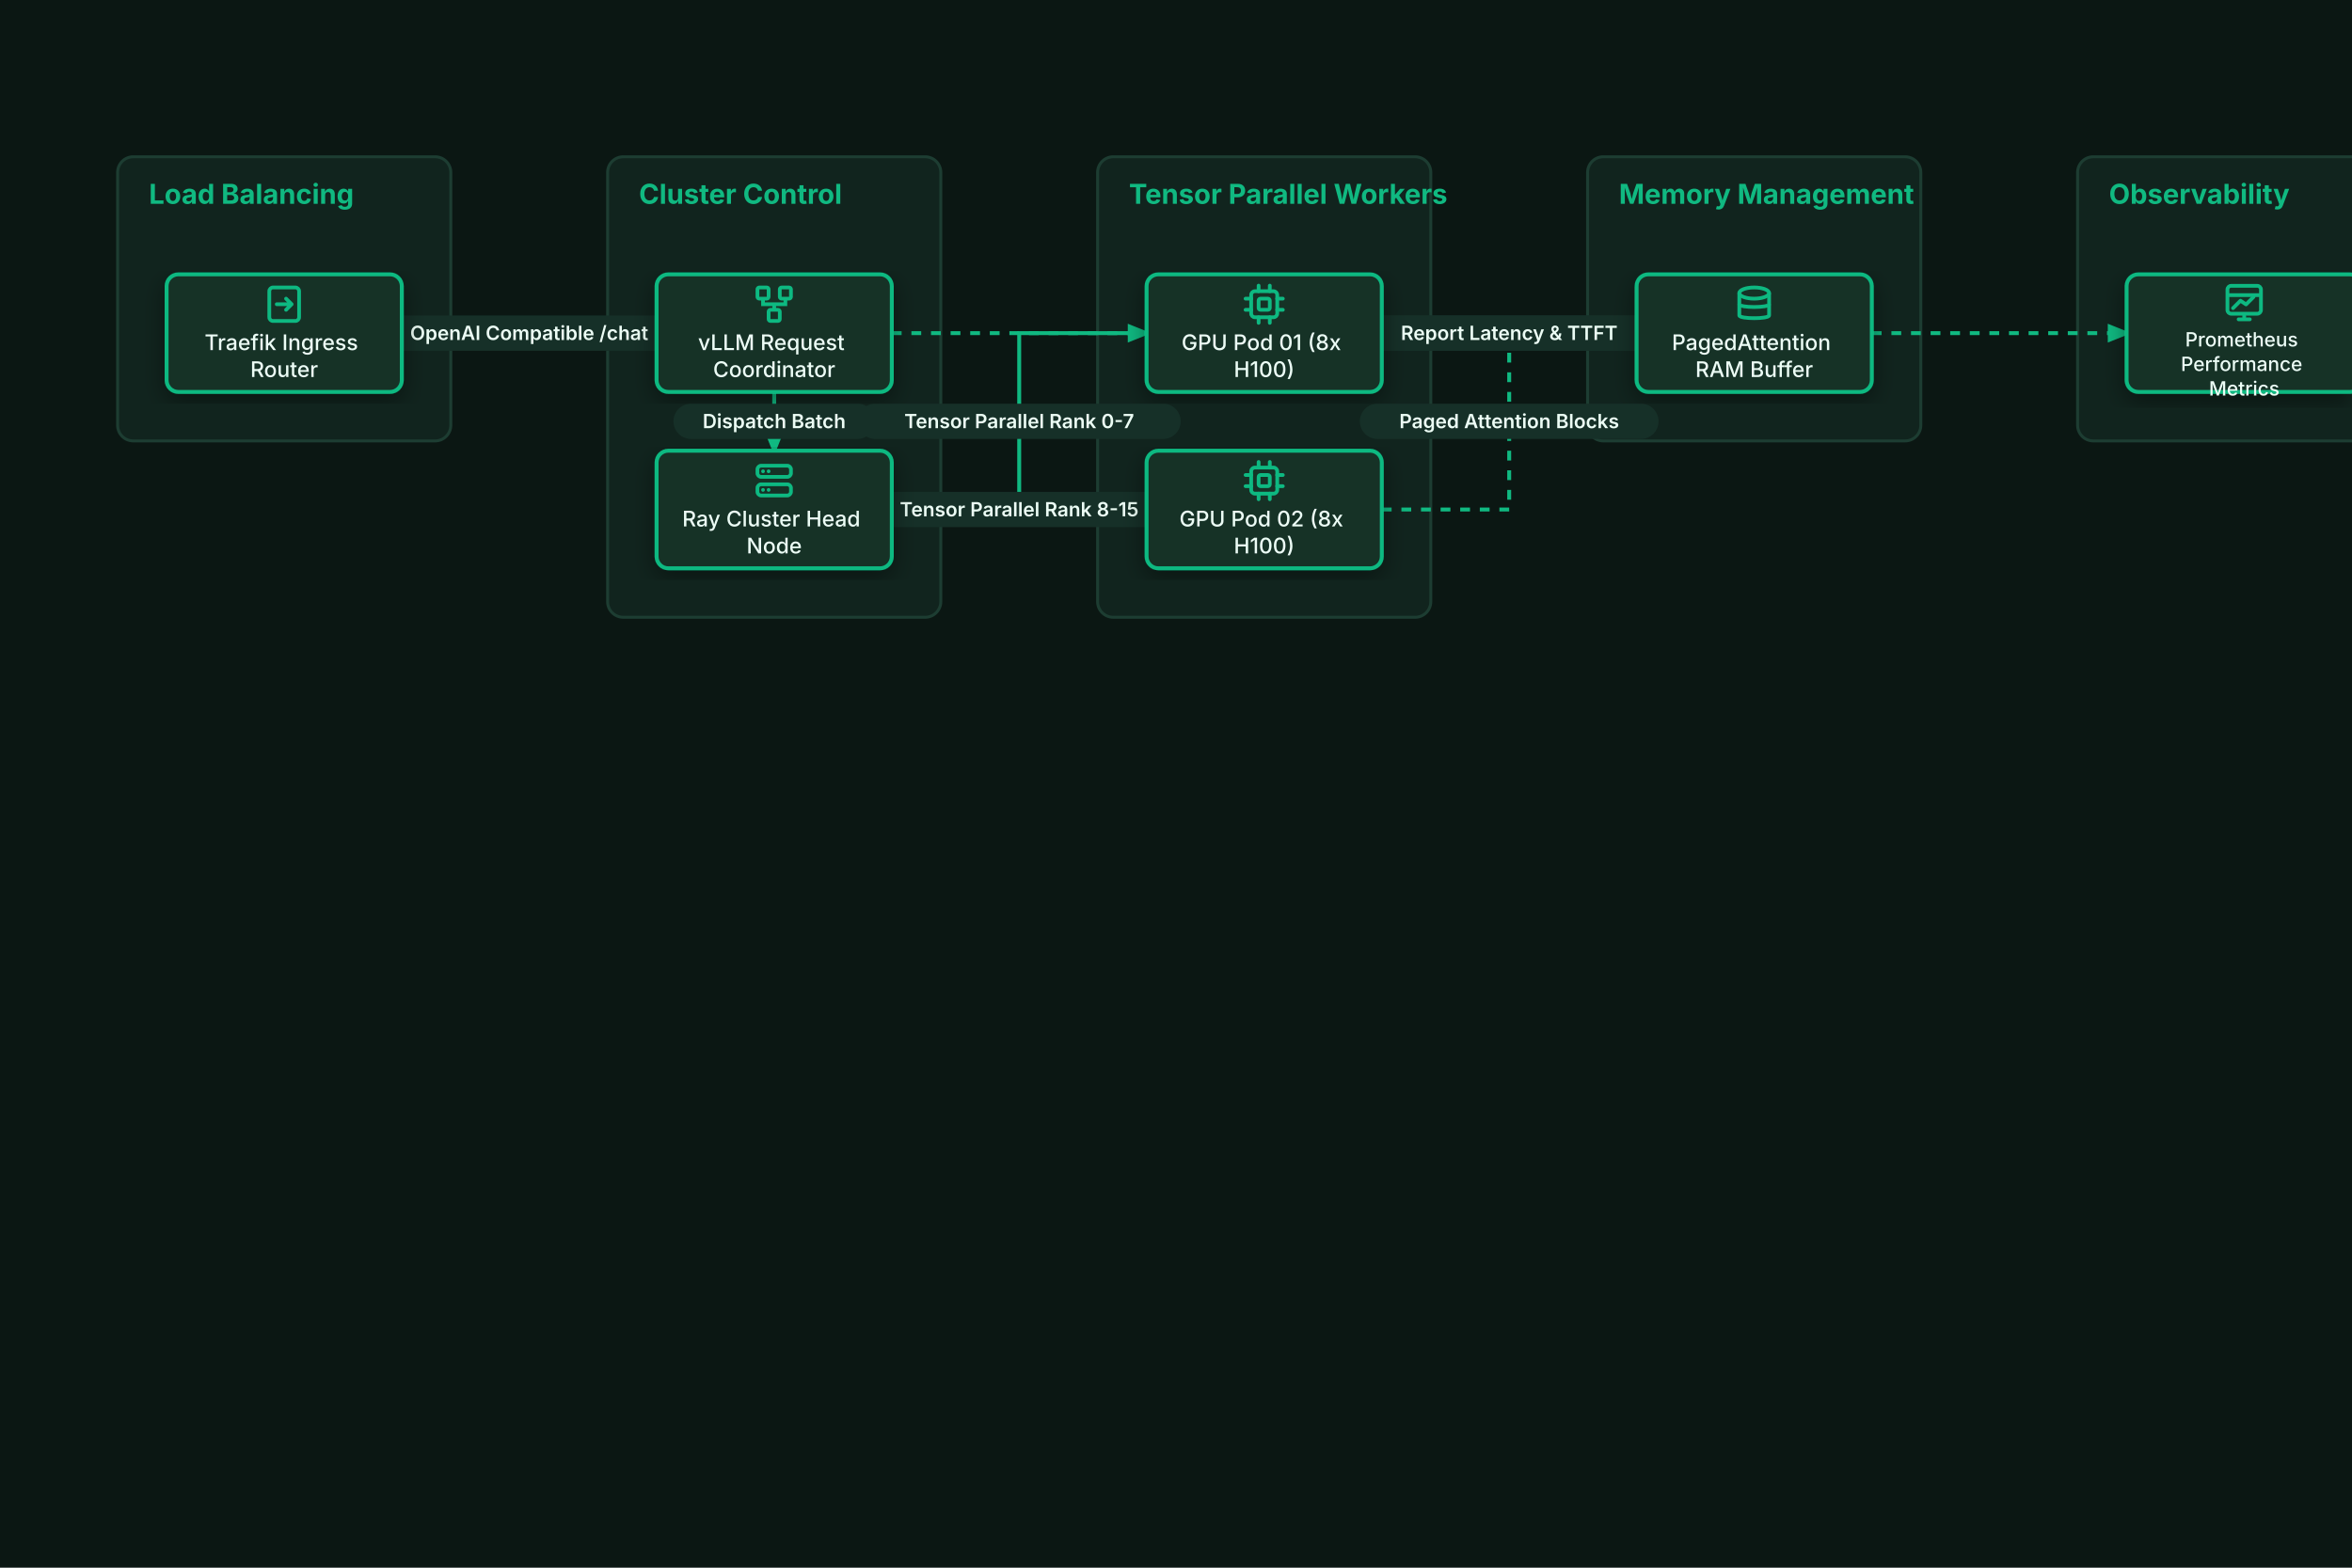
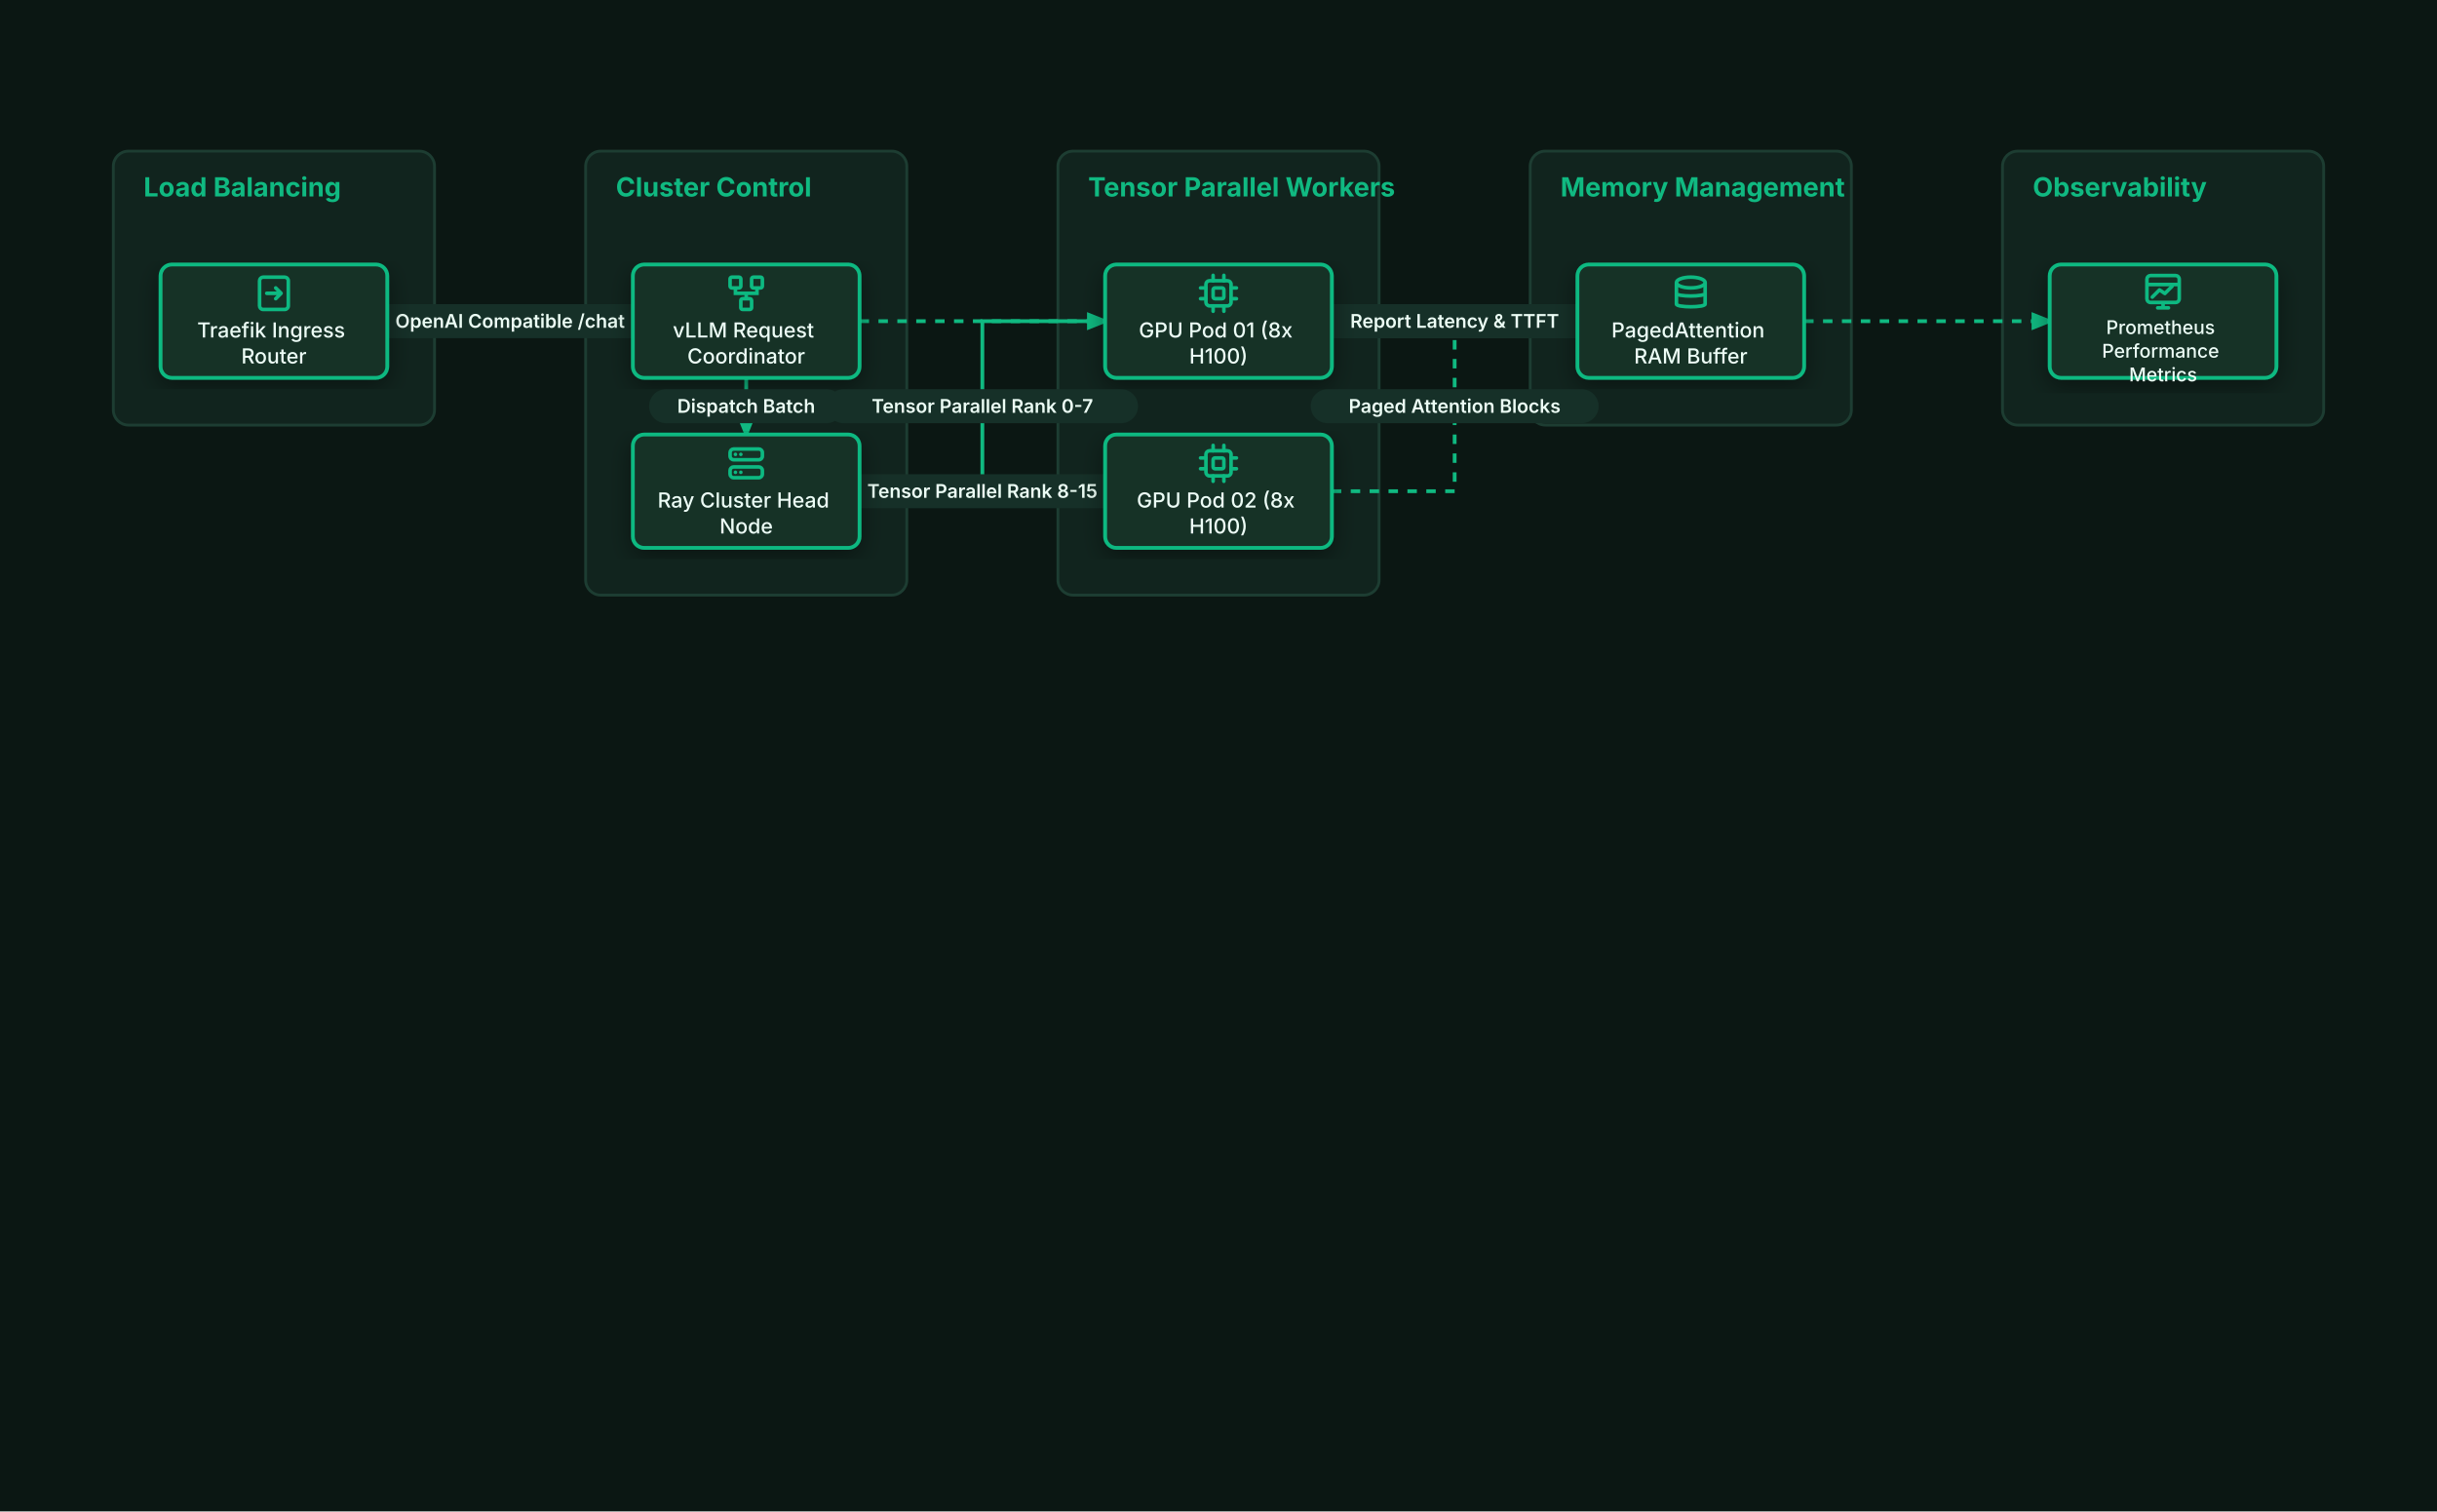
- <svg xmlns="http://www.w3.org/2000/svg" viewBox="0 0 1200 800" width="1200" height="800">
+ <svg xmlns="http://www.w3.org/2000/svg" viewBox="0 0 1290 800" width="1290" height="800">
  <defs>
    <marker id="arrow" viewBox="0 0 10 10" refX="8" refY="5" markerWidth="6" markerHeight="6" orient="auto-start-reverse">
      <path d="M 0 1 L 10 5 L 0 9 z" fill="#10B981" />
    </marker>
    <marker id="arrow-tail" viewBox="0 0 10 10" refX="2" refY="5" markerWidth="6" markerHeight="6" orient="auto">
      <path d="M 10 1 L 0 5 L 10 9 z" fill="#10B981" />
    </marker>
    <filter id="shadow" x="-10%" y="-10%" width="120%" height="120%">
      <feDropShadow dx="0" dy="4" stdDeviation="6" flood-color="#000000" flood-opacity="0.4" />
    </filter>
  </defs>
  <rect width="100%" height="100%" fill="#0B1713" />
  <g id="group_1">
    <rect x="60.0" y="80.0" width="170.0" height="145.0" rx="8" fill="#11241E" stroke="#1D3D32" stroke-width="1.5" />
    <text x="76.0" y="104.0" fill="#10B981" font-family="Inter, -apple-system, BlinkMacSystemFont, 'Segoe UI', Roboto, sans-serif" font-size="14" font-weight="bold">Load Balancing</text>
  </g>
  <g id="group_2">
    <rect x="310.0" y="80.0" width="170.0" height="235.0" rx="8" fill="#11241E" stroke="#1D3D32" stroke-width="1.5" />
    <text x="326.0" y="104.0" fill="#10B981" font-family="Inter, -apple-system, BlinkMacSystemFont, 'Segoe UI', Roboto, sans-serif" font-size="14" font-weight="bold">Cluster Control</text>
  </g>
  <g id="group_3">
    <rect x="560.0" y="80.0" width="170.0" height="235.0" rx="8" fill="#11241E" stroke="#1D3D32" stroke-width="1.5" />
    <text x="576.0" y="104.0" fill="#10B981" font-family="Inter, -apple-system, BlinkMacSystemFont, 'Segoe UI', Roboto, sans-serif" font-size="14" font-weight="bold">Tensor Parallel Workers</text>
  </g>
  <g id="group_4">
    <rect x="810.0" y="80.0" width="170.0" height="145.0" rx="8" fill="#11241E" stroke="#1D3D32" stroke-width="1.5" />
    <text x="826.0" y="104.0" fill="#10B981" font-family="Inter, -apple-system, BlinkMacSystemFont, 'Segoe UI', Roboto, sans-serif" font-size="14" font-weight="bold">Memory Management</text>
  </g>
  <g id="group_5">
    <rect x="1060.0" y="80.0" width="170.0" height="145.0" rx="8" fill="#11241E" stroke="#1D3D32" stroke-width="1.5" />
    <text x="1076.0" y="104.0" fill="#10B981" font-family="Inter, -apple-system, BlinkMacSystemFont, 'Segoe UI', Roboto, sans-serif" font-size="14" font-weight="bold">Observability</text>
  </g>
  <path d="M 205.0 170.0 L 335.0 170.0" fill="none" stroke="#10B981" stroke-width="2" marker-end="url(#arrow)" />
  <g class="badge">
    <rect x="190.7" y="161.0" width="158.6" height="18.0" rx="9.0" fill="#163028" />
    <text x="270.0" y="173.5" fill="#ECFDF5" font-size="10.0" font-family="Inter, -apple-system, BlinkMacSystemFont, 'Segoe UI', Roboto, sans-serif" font-weight="600" text-anchor="middle">OpenAI Compatible /chat</text>
  </g>
  <path d="M 395.0 200.0 L 395.0 230.0" fill="none" stroke="#10B981" stroke-width="2" marker-end="url(#arrow)" />
  <g class="badge">
    <rect x="343.6" y="206.0" width="102.8" height="18.0" rx="9.0" fill="#163028" />
    <text x="395.0" y="218.5" fill="#ECFDF5" font-size="10.0" font-family="Inter, -apple-system, BlinkMacSystemFont, 'Segoe UI', Roboto, sans-serif" font-weight="600" text-anchor="middle">Dispatch Batch</text>
  </g>
  <path d="M 455.0 260.0 L 520.0 260.0 L 520.0 170.0 L 585.0 170.0" fill="none" stroke="#10B981" stroke-width="2" marker-end="url(#arrow)" />
  <g class="badge">
    <rect x="437.6" y="206.0" width="164.8" height="18.0" rx="9.0" fill="#163028" />
    <text x="520.0" y="218.5" fill="#ECFDF5" font-size="10.0" font-family="Inter, -apple-system, BlinkMacSystemFont, 'Segoe UI', Roboto, sans-serif" font-weight="600" text-anchor="middle">Tensor Parallel Rank 0-7</text>
  </g>
  <path d="M 455.0 260.0 L 585.0 260.0" fill="none" stroke="#10B981" stroke-width="2" marker-end="url(#arrow)" />
  <g class="badge">
    <rect x="434.5" y="251.0" width="171.0" height="18.0" rx="9.0" fill="#163028" />
    <text x="520.0" y="263.5" fill="#ECFDF5" font-size="10.0" font-family="Inter, -apple-system, BlinkMacSystemFont, 'Segoe UI', Roboto, sans-serif" font-weight="600" text-anchor="middle">Tensor Parallel Rank 8-15</text>
  </g>
  <path d="M 705.0 170.0 L 835.0 170.0" fill="none" stroke="#10B981" stroke-width="2" stroke-dasharray="5,5" marker-end="url(#arrow)" />
  <g class="badge">
    <rect x="693.8" y="161.0" width="152.4" height="18.0" rx="9.0" fill="#163028" />
    <text x="770.0" y="173.5" fill="#ECFDF5" font-size="10.0" font-family="Inter, -apple-system, BlinkMacSystemFont, 'Segoe UI', Roboto, sans-serif" font-weight="600" text-anchor="middle">Paged Attention Blocks</text>
  </g>
  <path d="M 705.0 260.0 L 770.0 260.0 L 770.0 170.0 L 835.0 170.0" fill="none" stroke="#10B981" stroke-width="2" stroke-dasharray="5,5" marker-end="url(#arrow)" />
  <g class="badge">
    <rect x="693.8" y="206.0" width="152.4" height="18.0" rx="9.0" fill="#163028" />
    <text x="770.0" y="218.5" fill="#ECFDF5" font-size="10.0" font-family="Inter, -apple-system, BlinkMacSystemFont, 'Segoe UI', Roboto, sans-serif" font-weight="600" text-anchor="middle">Paged Attention Blocks</text>
  </g>
  <path d="M 455.0 170.0 L 1085.0 170.0" fill="none" stroke="#10B981" stroke-width="2" stroke-dasharray="5,5" marker-end="url(#arrow)" />
  <g class="badge">
    <rect x="696.9" y="161.0" width="146.2" height="18.0" rx="9.0" fill="#163028" />
    <text x="770.0" y="173.5" fill="#ECFDF5" font-size="10.0" font-family="Inter, -apple-system, BlinkMacSystemFont, 'Segoe UI', Roboto, sans-serif" font-weight="600" text-anchor="middle">Report Latency &amp; TTFT</text>
  </g>
  <g id="ingress_lb" filter="url(#shadow)">
    <rect x="85.0" y="140.0" width="120.0" height="60.0" rx="6.0" fill="#163028" stroke="#10B981" stroke-width="2.0" />
    <g class="icon icon-api_gateway" transform="translate(133.6, 143.85) scale(0.95)">
      <rect x="4" y="3" width="16" height="18" rx="2" fill="none" stroke="#10B981" stroke-width="2.0" />
      <path d="M 8 12 H 16 M 13 9 L 16 12 L 13 15" fill="none" stroke="#10B981" stroke-width="2.0" stroke-linecap="round" stroke-linejoin="round" />
    </g>
    <text x="145.0" y="178.65" text-anchor="middle" fill="#ECFDF5" font-family="Inter, -apple-system, BlinkMacSystemFont, 'Segoe UI', Roboto, sans-serif" font-size="11.0" font-weight="500">
      <tspan x="145.0" dy="0">Traefik Ingress</tspan>
      <tspan x="145.0" dy="13.75">Router</tspan>
    </text>
  </g>
  <g id="vllm_router" filter="url(#shadow)">
    <rect x="335.0" y="140.0" width="120.0" height="60.0" rx="6.0" fill="#163028" stroke="#10B981" stroke-width="2.0" />
    <g class="icon icon-workflow" transform="translate(383.6, 143.85) scale(0.95)">
      <rect x="3" y="3" width="6" height="6" rx="1" fill="none" stroke="#10B981" stroke-width="2.0" />
      <rect x="15" y="3" width="6" height="6" rx="1" fill="none" stroke="#10B981" stroke-width="2.0" />
      <rect x="9" y="15" width="6" height="6" rx="1" fill="none" stroke="#10B981" stroke-width="2.0" />
      <path d="M 6 9 V 12 H 12 V 15 M 18 9 V 12 H 12" fill="none" stroke="#10B981" stroke-width="2.0" />
    </g>
    <text x="395.0" y="178.65" text-anchor="middle" fill="#ECFDF5" font-family="Inter, -apple-system, BlinkMacSystemFont, 'Segoe UI', Roboto, sans-serif" font-size="11.0" font-weight="500">
      <tspan x="395.0" dy="0">vLLM Request</tspan>
      <tspan x="395.0" dy="13.75">Coordinator</tspan>
    </text>
  </g>
  <g id="ray_head" filter="url(#shadow)">
    <rect x="335.0" y="230.0" width="120.0" height="60.0" rx="6.0" fill="#163028" stroke="#10B981" stroke-width="2.0" />
    <g class="icon icon-server" transform="translate(383.6, 233.85) scale(0.95)">
      <rect x="3" y="4" width="18" height="6" rx="2" fill="none" stroke="#10B981" stroke-width="2.0" />
      <rect x="3" y="14" width="18" height="6" rx="2" fill="none" stroke="#10B981" stroke-width="2.0" />
      <circle cx="6" cy="7" r="1" fill="#10B981" />
      <circle cx="9" cy="7" r="1" fill="#10B981" />
      <circle cx="6" cy="17" r="1" fill="#10B981" />
      <circle cx="9" cy="17" r="1" fill="#10B981" />
    </g>
    <text x="395.0" y="268.65" text-anchor="middle" fill="#ECFDF5" font-family="Inter, -apple-system, BlinkMacSystemFont, 'Segoe UI', Roboto, sans-serif" font-size="11.0" font-weight="500">
      <tspan x="395.0" dy="0">Ray Cluster Head</tspan>
      <tspan x="395.0" dy="13.75">Node</tspan>
    </text>
  </g>
  <g id="worker1" filter="url(#shadow)">
    <rect x="585.0" y="140.0" width="120.0" height="60.0" rx="6.0" fill="#163028" stroke="#10B981" stroke-width="2.0" />
    <g class="icon icon-chip" transform="translate(633.6, 143.85) scale(0.95)">
      <rect x="5" y="5" width="14" height="14" rx="2" fill="none" stroke="#10B981" stroke-width="2.0" />
      <rect x="9" y="9" width="6" height="6" rx="1" fill="none" stroke="#10B981" stroke-width="2.0" />
      <line x1="9" y1="2" x2="9" y2="5" stroke="#10B981" stroke-width="2.0" stroke-linecap="round" />
      <line x1="15" y1="2" x2="15" y2="5" stroke="#10B981" stroke-width="2.0" stroke-linecap="round" />
      <line x1="9" y1="19" x2="9" y2="22" stroke="#10B981" stroke-width="2.0" stroke-linecap="round" />
      <line x1="15" y1="19" x2="15" y2="22" stroke="#10B981" stroke-width="2.0" stroke-linecap="round" />
      <line x1="2" y1="9" x2="5" y2="9" stroke="#10B981" stroke-width="2.0" stroke-linecap="round" />
      <line x1="2" y1="15" x2="5" y2="15" stroke="#10B981" stroke-width="2.0" stroke-linecap="round" />
      <line x1="19" y1="9" x2="22" y2="9" stroke="#10B981" stroke-width="2.0" stroke-linecap="round" />
      <line x1="19" y1="15" x2="22" y2="15" stroke="#10B981" stroke-width="2.0" stroke-linecap="round" />
    </g>
    <text x="645.0" y="178.65" text-anchor="middle" fill="#ECFDF5" font-family="Inter, -apple-system, BlinkMacSystemFont, 'Segoe UI', Roboto, sans-serif" font-size="11.0" font-weight="500">
      <tspan x="645.0" dy="0">GPU Pod 01 (8x</tspan>
      <tspan x="645.0" dy="13.75">H100)</tspan>
    </text>
  </g>
  <g id="worker2" filter="url(#shadow)">
    <rect x="585.0" y="230.0" width="120.0" height="60.0" rx="6.0" fill="#163028" stroke="#10B981" stroke-width="2.0" />
    <g class="icon icon-chip" transform="translate(633.6, 233.85) scale(0.95)">
      <rect x="5" y="5" width="14" height="14" rx="2" fill="none" stroke="#10B981" stroke-width="2.0" />
      <rect x="9" y="9" width="6" height="6" rx="1" fill="none" stroke="#10B981" stroke-width="2.0" />
      <line x1="9" y1="2" x2="9" y2="5" stroke="#10B981" stroke-width="2.0" stroke-linecap="round" />
      <line x1="15" y1="2" x2="15" y2="5" stroke="#10B981" stroke-width="2.0" stroke-linecap="round" />
      <line x1="9" y1="19" x2="9" y2="22" stroke="#10B981" stroke-width="2.0" stroke-linecap="round" />
      <line x1="15" y1="19" x2="15" y2="22" stroke="#10B981" stroke-width="2.0" stroke-linecap="round" />
      <line x1="2" y1="9" x2="5" y2="9" stroke="#10B981" stroke-width="2.0" stroke-linecap="round" />
      <line x1="2" y1="15" x2="5" y2="15" stroke="#10B981" stroke-width="2.0" stroke-linecap="round" />
      <line x1="19" y1="9" x2="22" y2="9" stroke="#10B981" stroke-width="2.0" stroke-linecap="round" />
      <line x1="19" y1="15" x2="22" y2="15" stroke="#10B981" stroke-width="2.0" stroke-linecap="round" />
    </g>
    <text x="645.0" y="268.65" text-anchor="middle" fill="#ECFDF5" font-family="Inter, -apple-system, BlinkMacSystemFont, 'Segoe UI', Roboto, sans-serif" font-size="11.0" font-weight="500">
      <tspan x="645.0" dy="0">GPU Pod 02 (8x</tspan>
      <tspan x="645.0" dy="13.75">H100)</tspan>
    </text>
  </g>
  <g id="kv_cache" filter="url(#shadow)">
    <rect x="835.0" y="140.0" width="120.0" height="60.0" rx="6.0" fill="#163028" stroke="#10B981" stroke-width="2.0" />
    <g class="icon icon-storage" transform="translate(883.6, 143.85) scale(0.95)">
      <ellipse cx="12" cy="6" rx="8" ry="3" fill="none" stroke="#10B981" stroke-width="2.0" />
      <path d="M 4 6 V 18 C 4 20 20 20 20 18 V 6" fill="none" stroke="#10B981" stroke-width="2.0" />
      <path d="M 4 12 C 4 14 20 14 20 12" fill="none" stroke="#10B981" stroke-width="2.0" />
    </g>
    <text x="895.0" y="178.65" text-anchor="middle" fill="#ECFDF5" font-family="Inter, -apple-system, BlinkMacSystemFont, 'Segoe UI', Roboto, sans-serif" font-size="11.0" font-weight="500">
      <tspan x="895.0" dy="0">PagedAttention</tspan>
      <tspan x="895.0" dy="13.75">RAM Buffer</tspan>
    </text>
  </g>
  <g id="metrics" filter="url(#shadow)">
    <rect x="1085.0" y="140.0" width="120.0" height="60.0" rx="6.0" fill="#163028" stroke="#10B981" stroke-width="2.0" />
    <g class="icon icon-dashboard" transform="translate(1133.6, 143.0) scale(0.95)">
      <rect x="3" y="3" width="18" height="15" rx="2" fill="none" stroke="#10B981" stroke-width="2.0" />
      <line x1="3" y1="8" x2="21" y2="8" stroke="#10B981" stroke-width="2.0" />
      <polyline points="6,15 10,11 13,13 17,9" fill="none" stroke="#10B981" stroke-width="2.0" stroke-linecap="round" stroke-linejoin="round" />
      <line x1="9" y1="21" x2="15" y2="21" stroke="#10B981" stroke-width="2.0" stroke-linecap="round" />
      <line x1="12" y1="18" x2="12" y2="21" stroke="#10B981" stroke-width="2.0" />
    </g>
    <text x="1145.0" y="176.8" text-anchor="middle" fill="#ECFDF5" font-family="Inter, -apple-system, BlinkMacSystemFont, 'Segoe UI', Roboto, sans-serif" font-size="10.0" font-weight="500">
      <tspan x="1145.0" dy="0">Prometheus</tspan>
      <tspan x="1145.0" dy="12.5">Performance</tspan>
      <tspan x="1145.0" dy="12.5">Metrics</tspan>
    </text>
  </g>
</svg>
